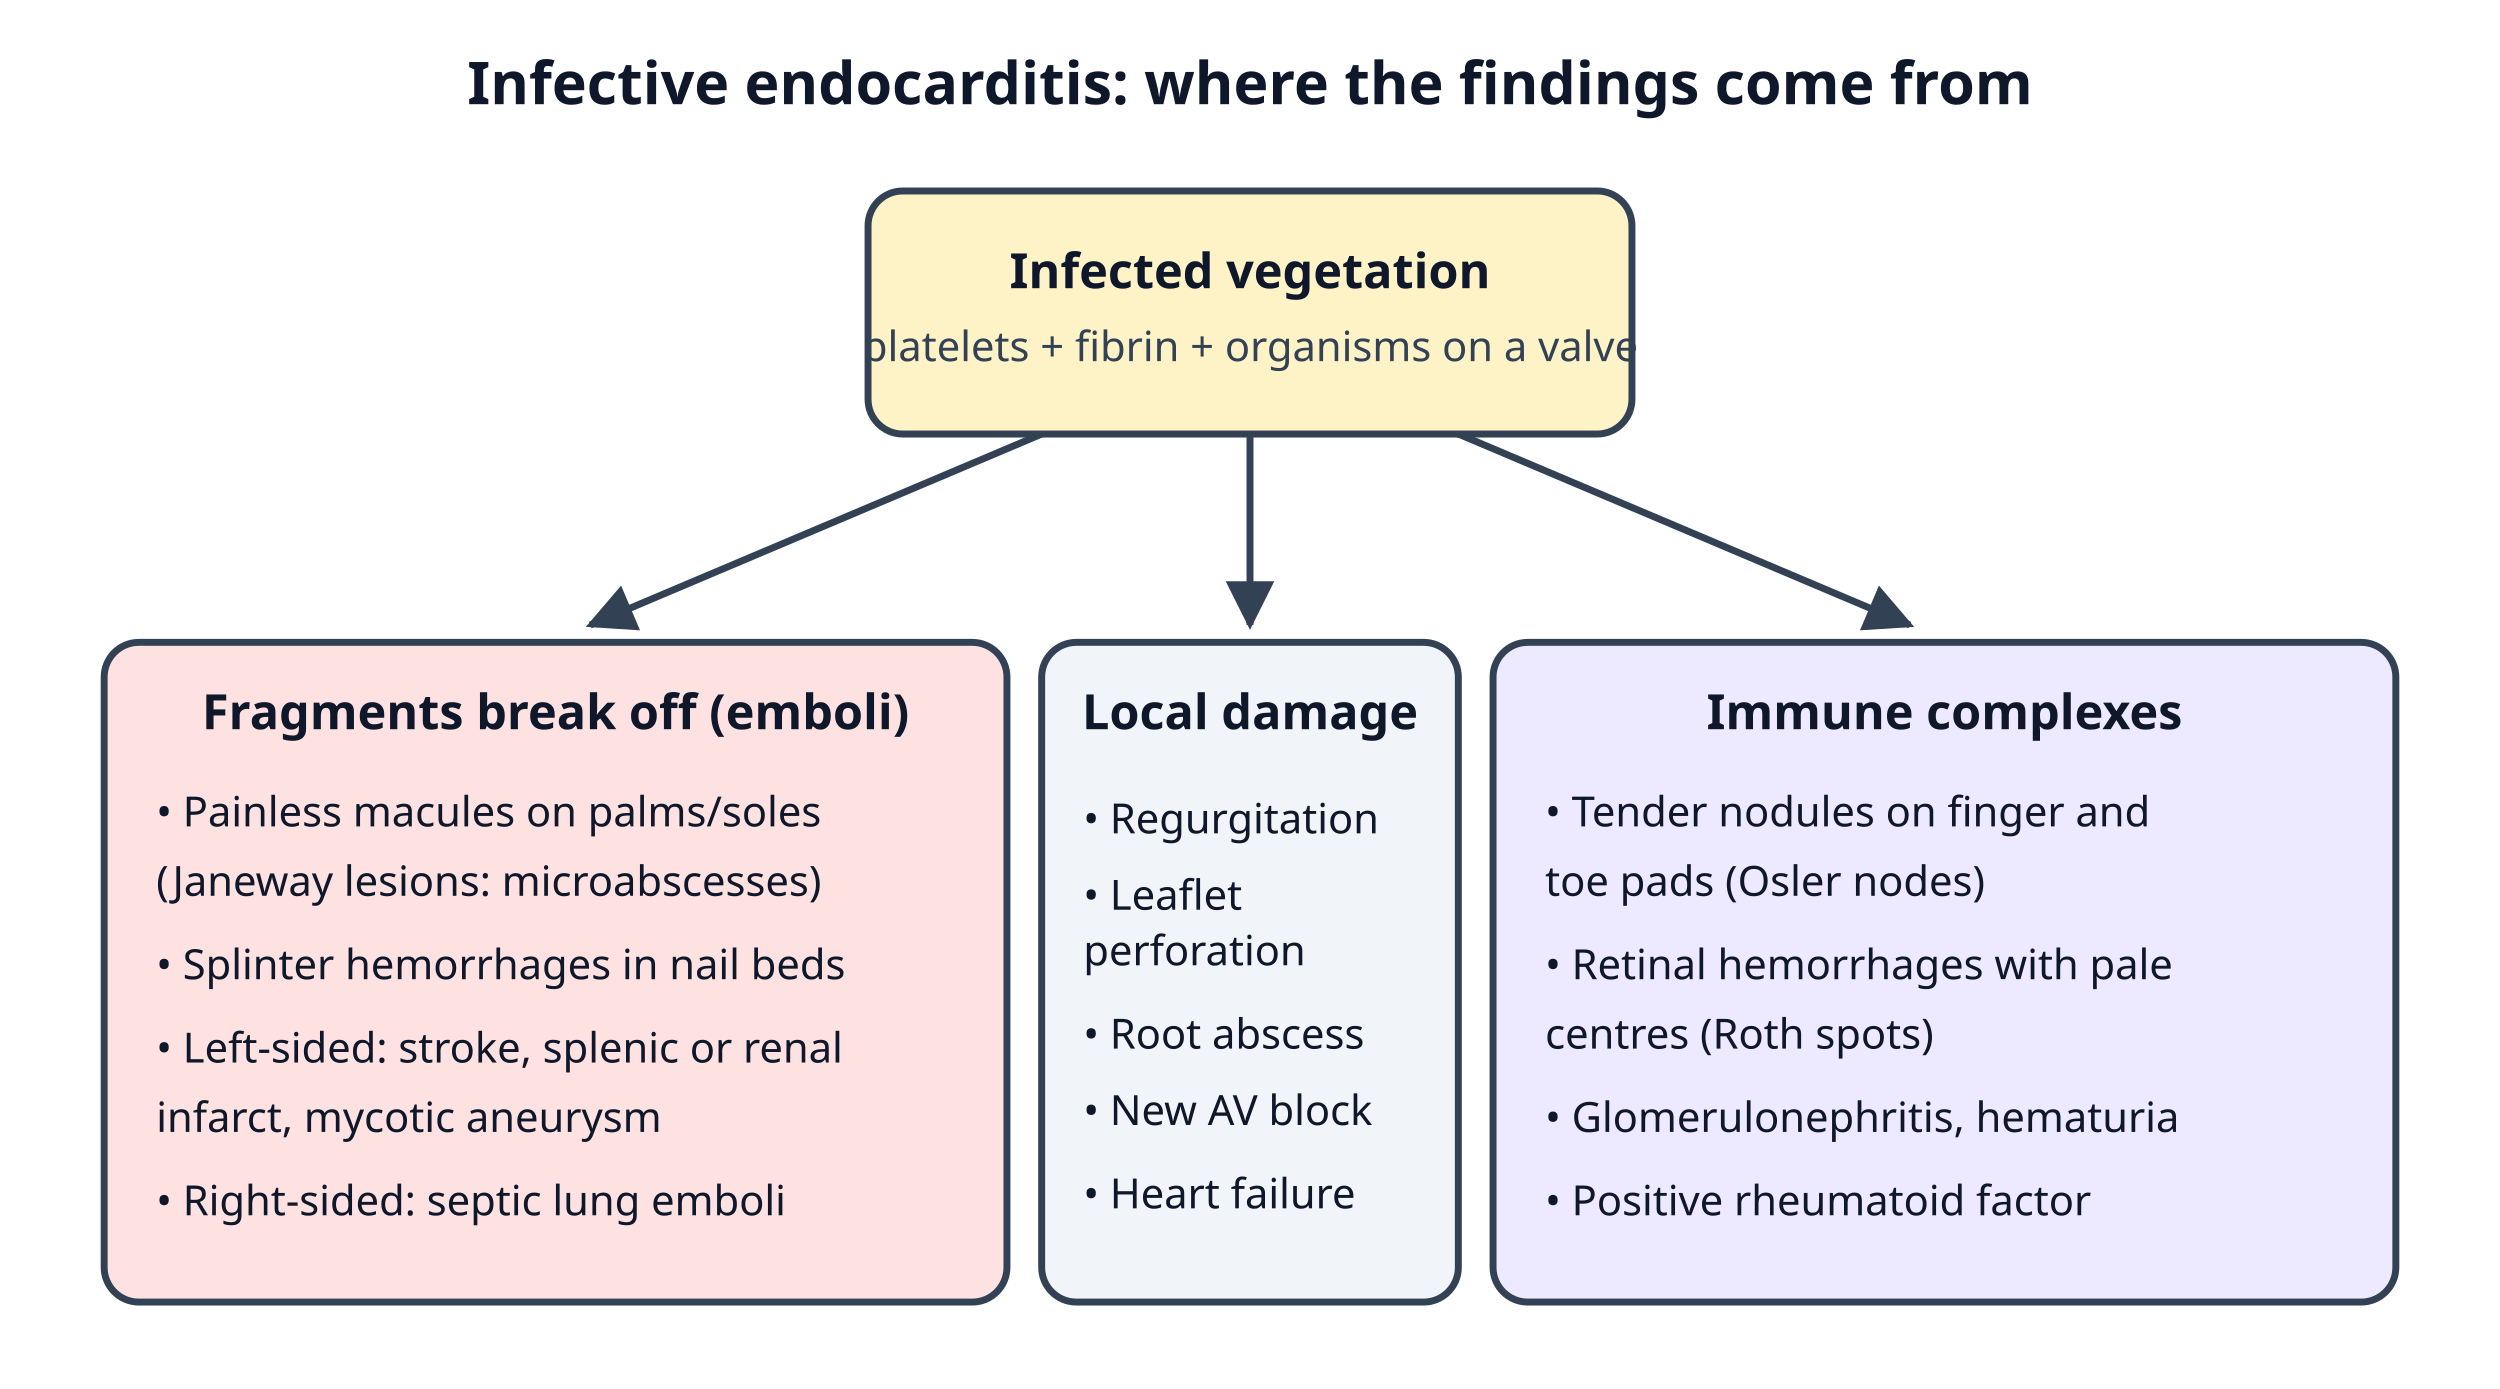
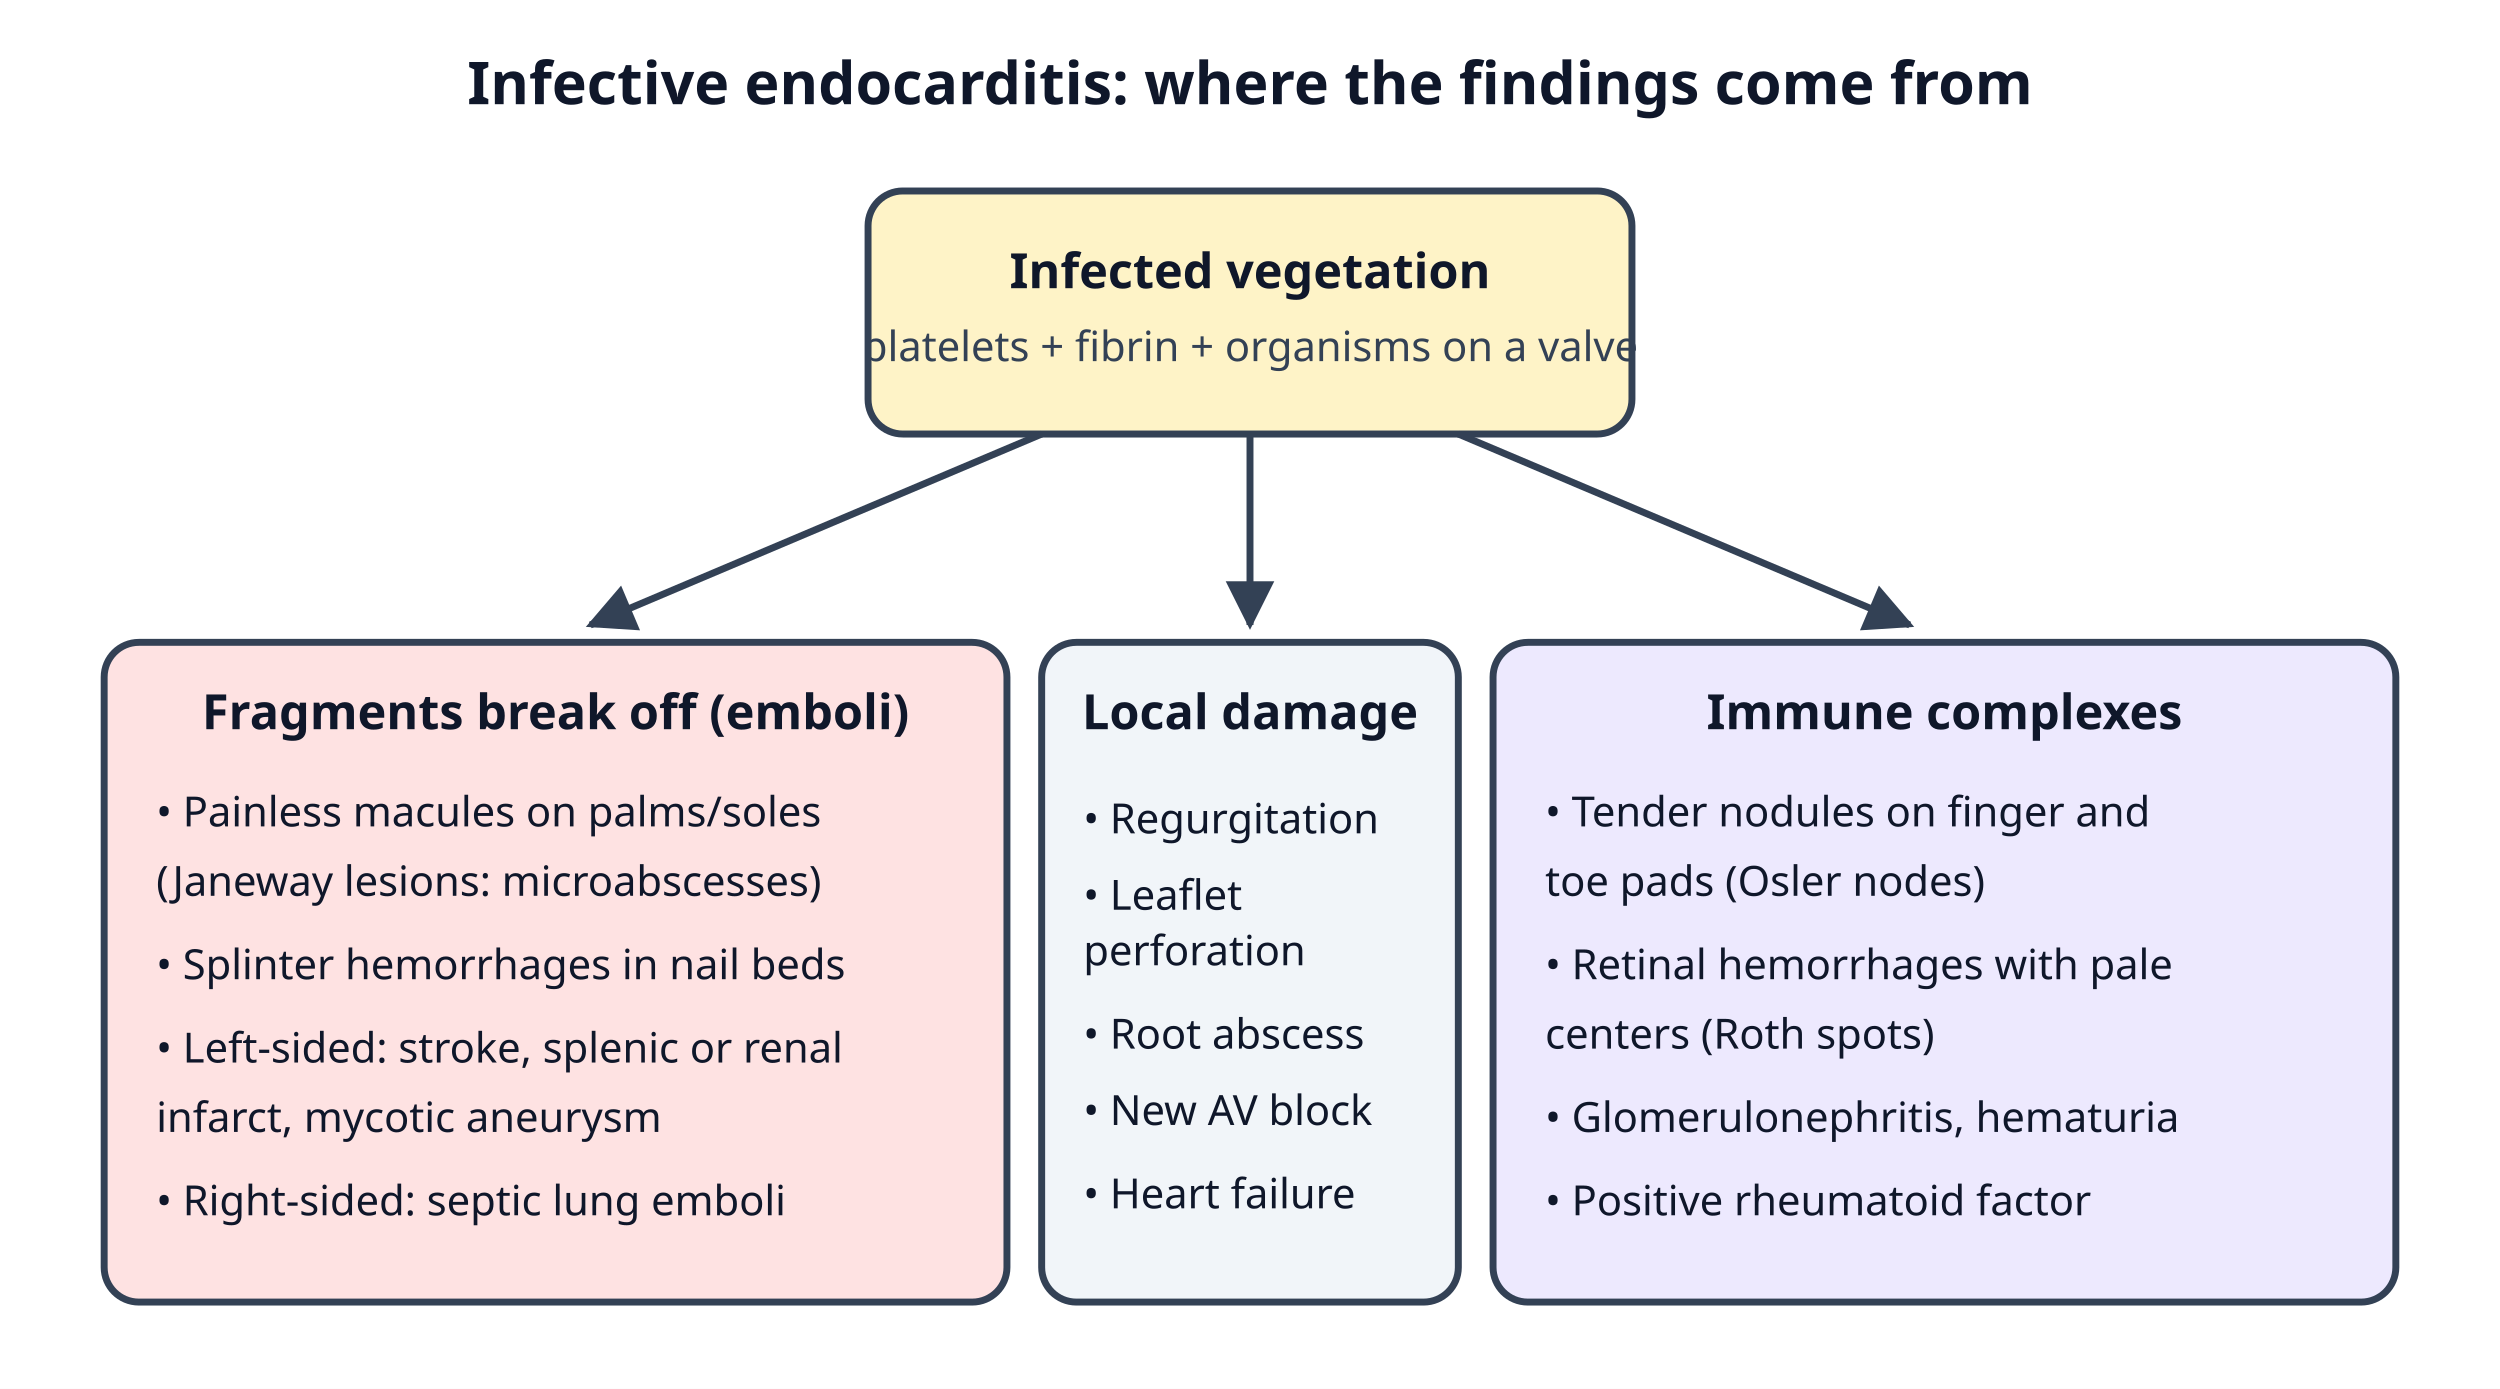
<svg xmlns="http://www.w3.org/2000/svg" viewBox="0 0 720 400" role="img" aria-label="Diagram linking a valve vegetation to embolic findings and immune-complex findings of infective endocarditis">
  <defs>
    <marker id="s23b-fig-080101-01-ar" viewBox="0 0 10 10" refX="9" refY="5" markerWidth="7" markerHeight="7" orient="auto-start-reverse">
      <path d="M0,0 L10,5 L0,10 z" fill="#334155" />
    </marker>
  </defs>
  <rect x="0" y="0" width="720" height="400" fill="#ffffff" />
  <text x="360" y="30" font-family="sans-serif" font-size="17" font-weight="bold" fill="#0f172a" text-anchor="middle">Infective endocarditis: where the findings come from</text>
  <rect x="250" y="55" width="220" height="70" rx="10" fill="#fef3c7" stroke="#334155" stroke-width="2" />
  <text x="360" y="83" font-family="sans-serif" font-size="14" font-weight="bold" fill="#0f172a" text-anchor="middle">Infected vegetation</text>
  <text x="360" y="104" font-family="sans-serif" font-size="12" fill="#334155" text-anchor="middle">platelets + fibrin + organisms on a valve</text>
  <line x1="300" y1="125" x2="170" y2="180" stroke="#334155" stroke-width="2" marker-end="url(#s23b-fig-080101-01-ar)" />
  <line x1="420" y1="125" x2="550" y2="180" stroke="#334155" stroke-width="2" marker-end="url(#s23b-fig-080101-01-ar)" />
  <line x1="360" y1="125" x2="360" y2="180" stroke="#334155" stroke-width="2" marker-end="url(#s23b-fig-080101-01-ar)" />
  <rect x="30" y="185" width="260" height="190" rx="10" fill="#fee2e2" stroke="#334155" stroke-width="2" />
  <text x="160" y="210" font-family="sans-serif" font-size="14" font-weight="bold" fill="#0f172a" text-anchor="middle">Fragments break off (emboli)</text>
  <text x="45" y="238" font-family="sans-serif" font-size="12" fill="#0f172a">• Painless macules on palms/soles</text>
  <text x="45" y="258" font-family="sans-serif" font-size="12" fill="#0f172a">  (Janeway lesions: microabscesses)</text>
  <text x="45" y="282" font-family="sans-serif" font-size="12" fill="#0f172a">• Splinter hemorrhages in nail beds</text>
  <text x="45" y="306" font-family="sans-serif" font-size="12" fill="#0f172a">• Left-sided: stroke, splenic or renal</text>
  <text x="45" y="326" font-family="sans-serif" font-size="12" fill="#0f172a">  infarct, mycotic aneurysm</text>
  <text x="45" y="350" font-family="sans-serif" font-size="12" fill="#0f172a">• Right-sided: septic lung emboli</text>
  <rect x="300" y="185" width="120" height="190" rx="10" fill="#f1f5f9" stroke="#334155" stroke-width="2" />
  <text x="360" y="210" font-family="sans-serif" font-size="14" font-weight="bold" fill="#0f172a" text-anchor="middle">Local damage</text>
  <text x="312" y="240" font-family="sans-serif" font-size="12" fill="#0f172a">• Regurgitation</text>
  <text x="312" y="262" font-family="sans-serif" font-size="12" fill="#0f172a">• Leaflet</text>
  <text x="312" y="278" font-family="sans-serif" font-size="12" fill="#0f172a">  perforation</text>
  <text x="312" y="302" font-family="sans-serif" font-size="12" fill="#0f172a">• Root abscess</text>
  <text x="312" y="324" font-family="sans-serif" font-size="12" fill="#0f172a">• New AV block</text>
  <text x="312" y="348" font-family="sans-serif" font-size="12" fill="#0f172a">• Heart failure</text>
  <rect x="430" y="185" width="260" height="190" rx="10" fill="#ede9fe" stroke="#334155" stroke-width="2" />
  <text x="560" y="210" font-family="sans-serif" font-size="14" font-weight="bold" fill="#0f172a" text-anchor="middle">Immune complexes</text>
  <text x="445" y="238" font-family="sans-serif" font-size="12" fill="#0f172a">• Tender nodules on finger and</text>
  <text x="445" y="258" font-family="sans-serif" font-size="12" fill="#0f172a">  toe pads (Osler nodes)</text>
  <text x="445" y="282" font-family="sans-serif" font-size="12" fill="#0f172a">• Retinal hemorrhages with pale</text>
-   <text x="445" y="302" font-family="sans-serif" font-size="12" fill="#0f172a">  centres (Roth spots)</text>
+   <text x="445" y="302" font-family="sans-serif" font-size="12" fill="#0f172a">  centers (Roth spots)</text>
  <text x="445" y="326" font-family="sans-serif" font-size="12" fill="#0f172a">• Glomerulonephritis, hematuria</text>
  <text x="445" y="350" font-family="sans-serif" font-size="12" fill="#0f172a">• Positive rheumatoid factor</text>
</svg>
